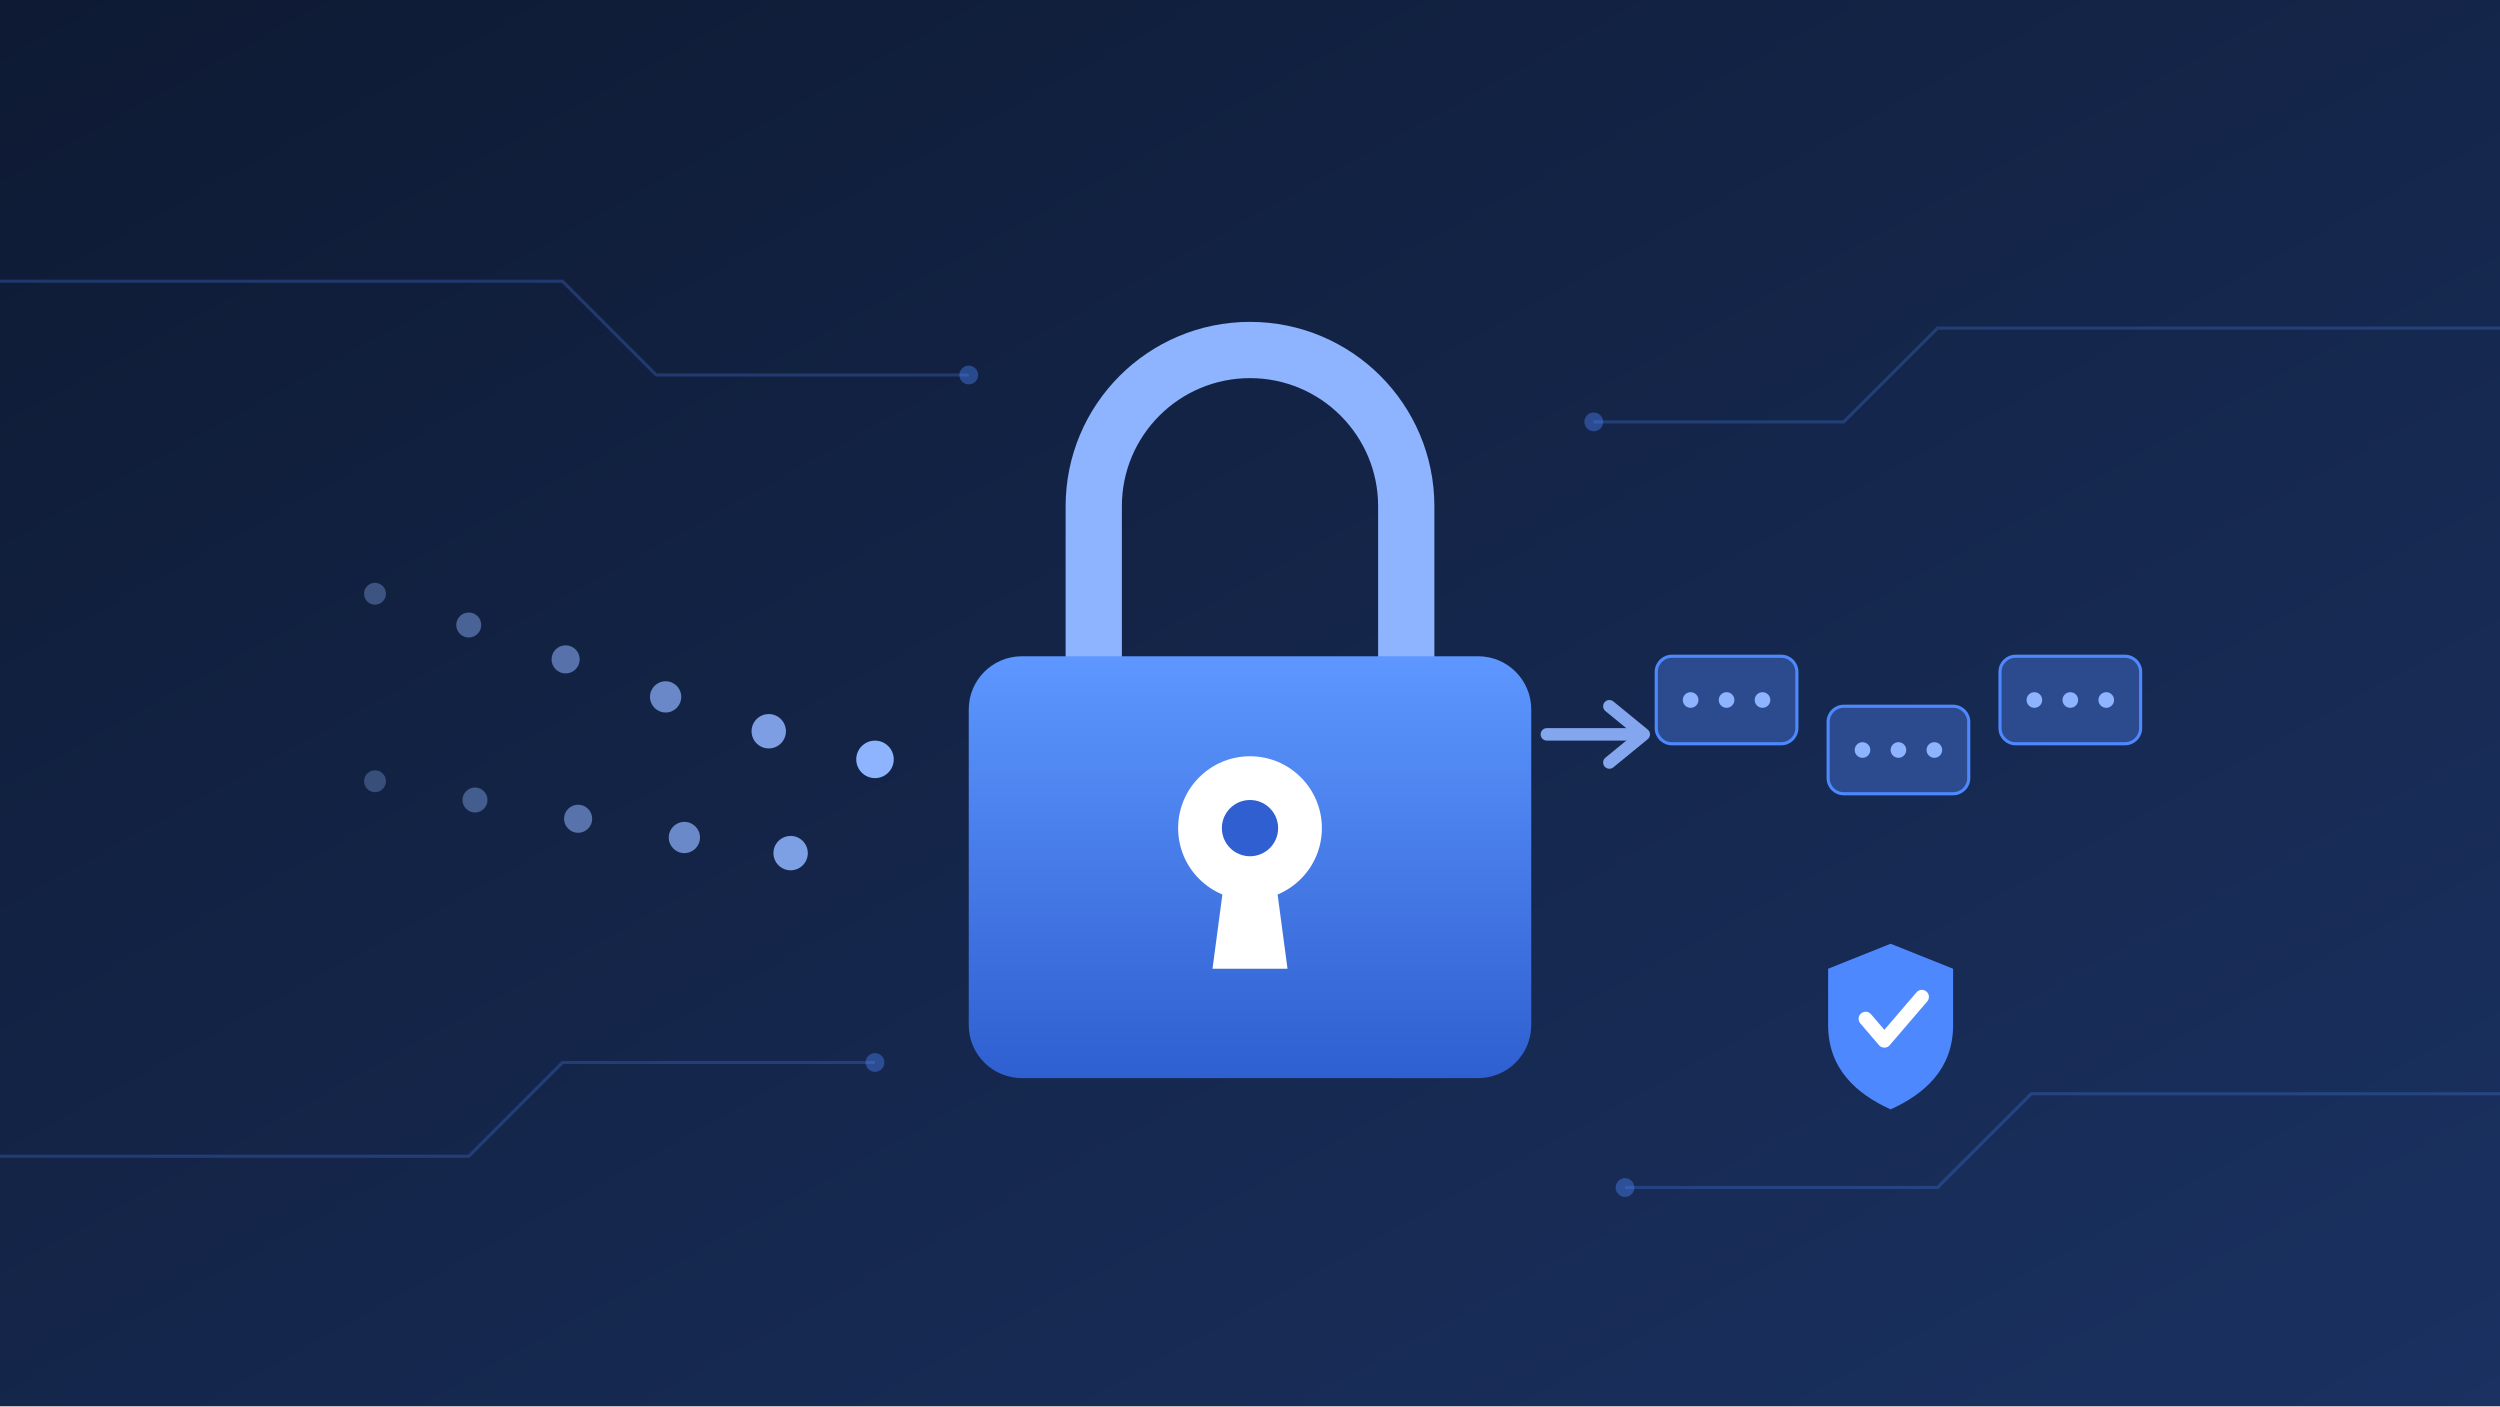
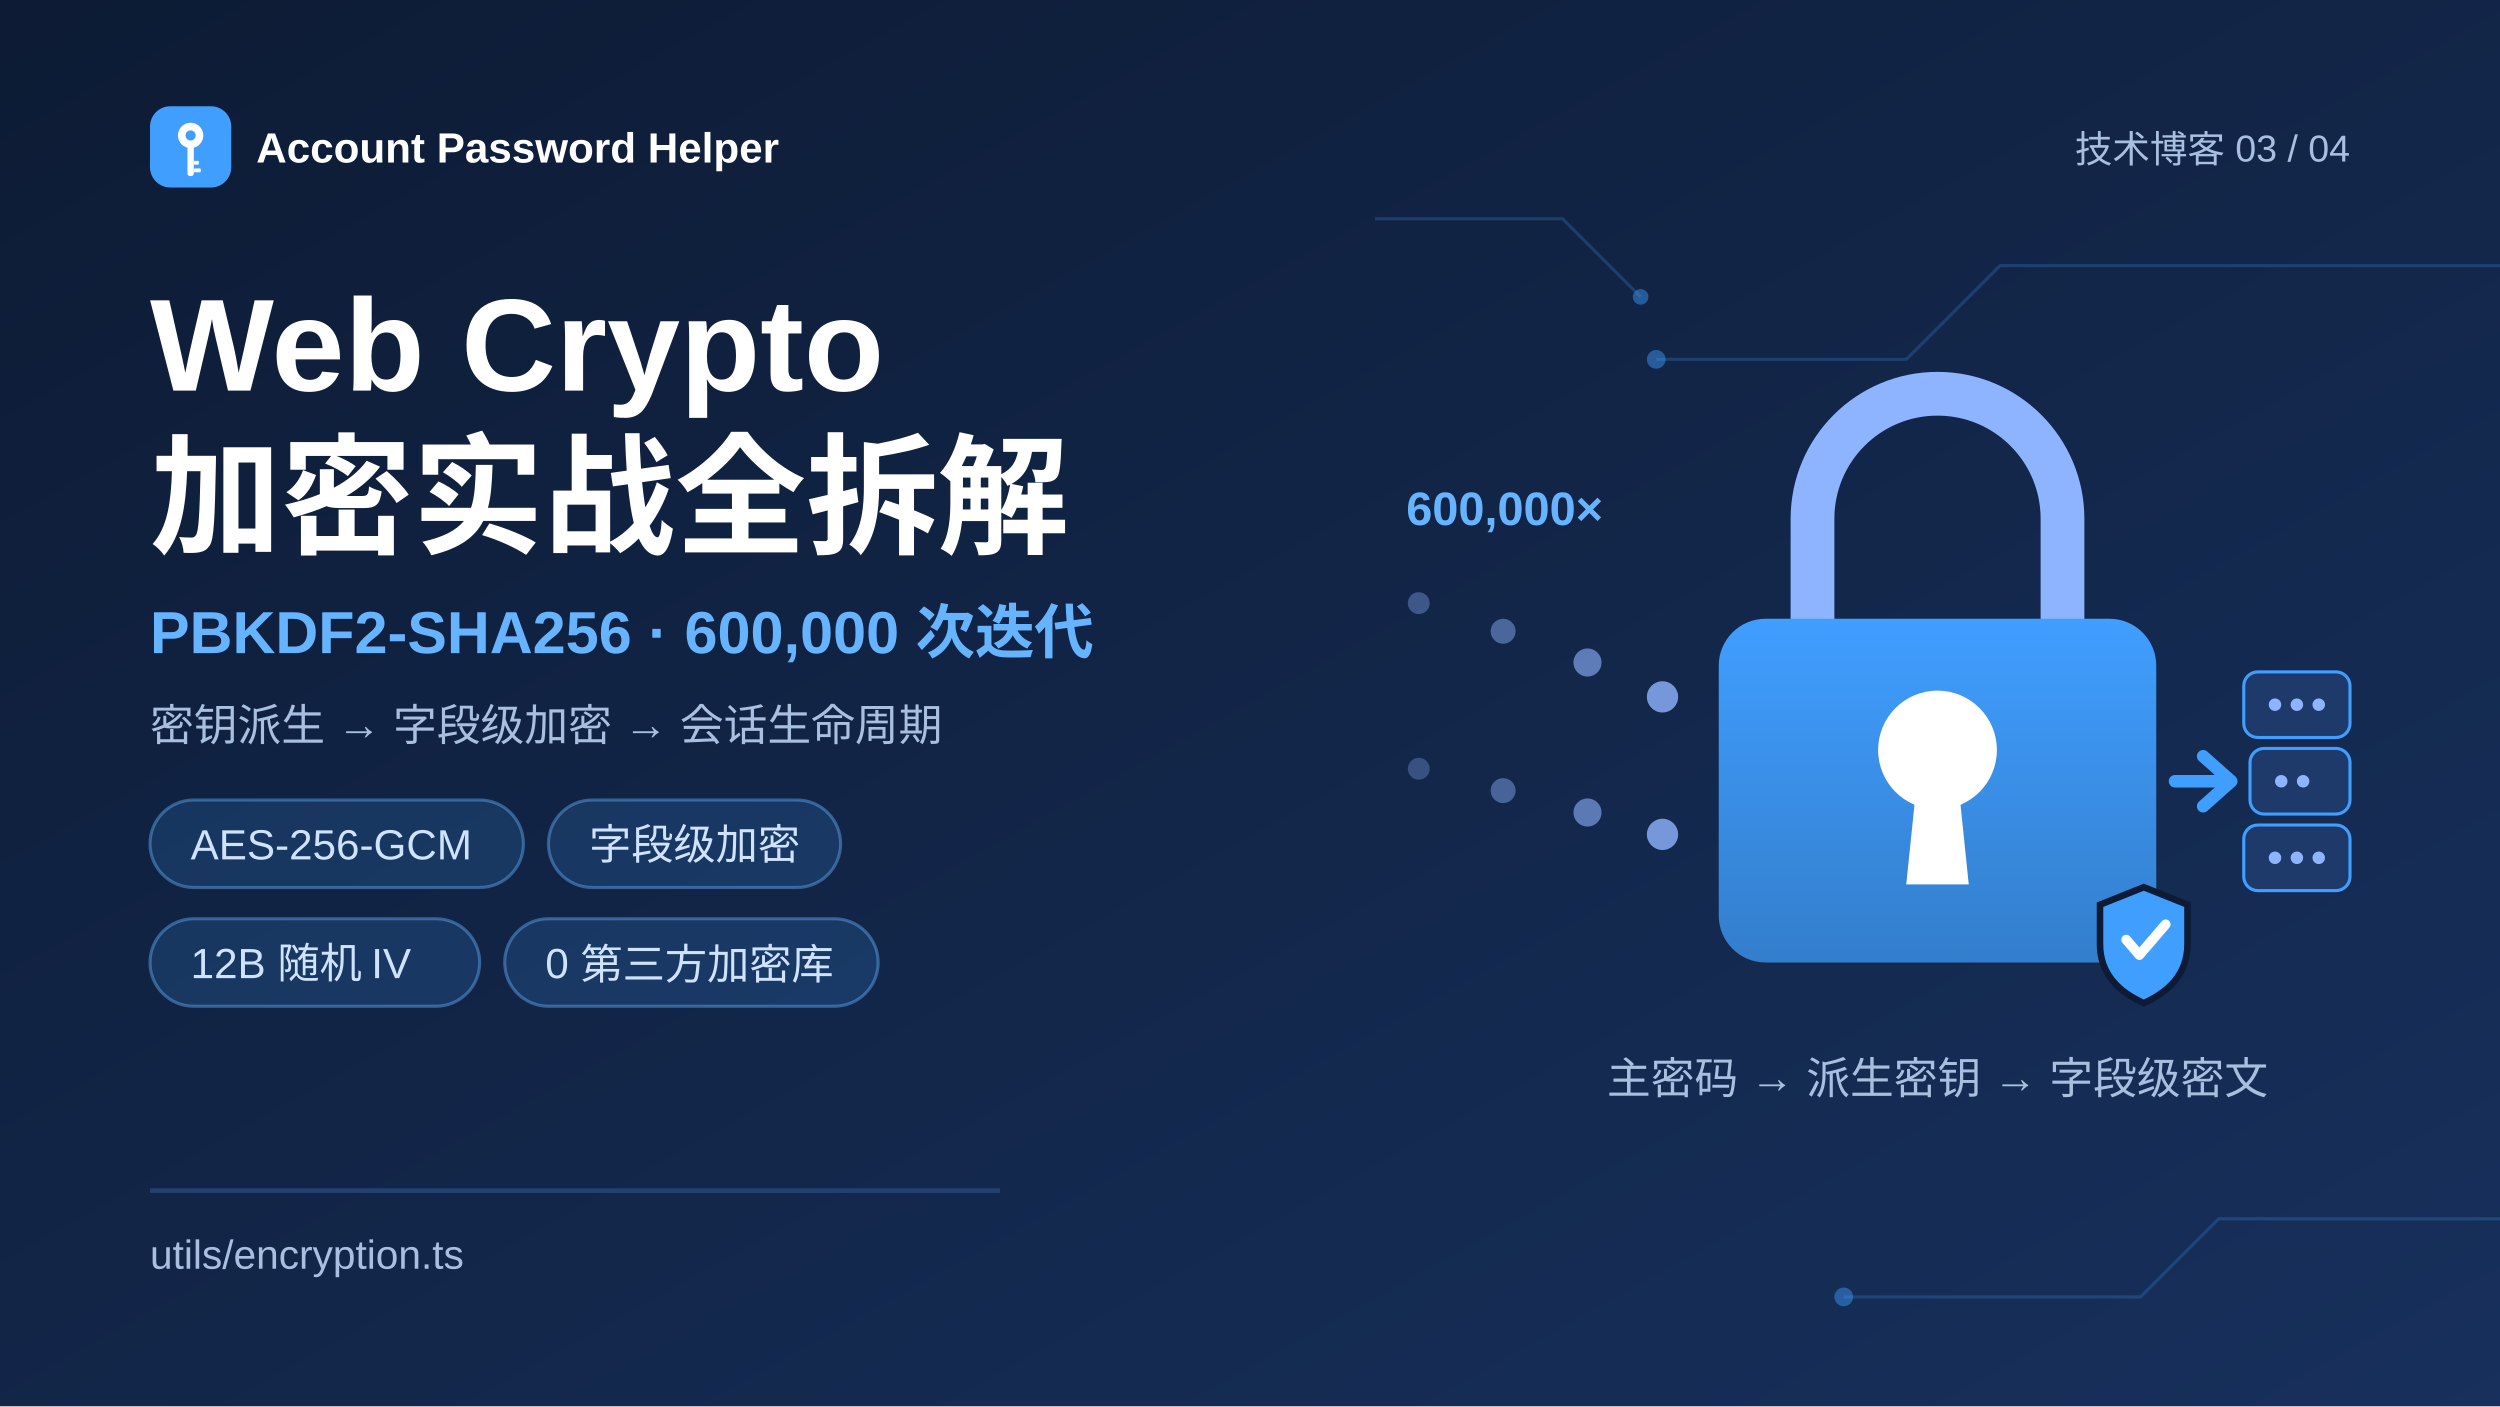
- <svg xmlns="http://www.w3.org/2000/svg" width="1600" height="900" viewBox="0 0 1600 900">
+ <svg xmlns="http://www.w3.org/2000/svg" width="1600" height="900" viewBox="0 0 1600 900" font-family="'PingFang SC','Hiragino Sans GB','Microsoft YaHei','Helvetica Neue',Arial,sans-serif">
  <defs>
    <linearGradient id="bg" x1="0" y1="0" x2="1" y2="1">
-       <stop offset="0" stop-color="#0E1A33" />
-       <stop offset="1" stop-color="#1A3161" />
+       <stop offset="0" stop-color="#0D1B34" />
+       <stop offset="1" stop-color="#17305C" />
    </linearGradient>
-     <linearGradient id="lock" x1="0" y1="0" x2="0" y2="1">
-       <stop offset="0" stop-color="#5D97FF" />
-       <stop offset="1" stop-color="#2F5FD0" />
+     <linearGradient id="primary" x1="0" y1="0" x2="0" y2="1">
+       <stop offset="0" stop-color="#409EFF" />
+       <stop offset="1" stop-color="#337ECC" />
    </linearGradient>
  </defs>
  <rect width="1600" height="900" fill="url(#bg)" />
-   <g stroke="#4E88FF" stroke-width="2" fill="none" opacity="0.25">
-     <path d="M0 180 H360 L420 240 H620" />
-     <path d="M1600 210 H1240 L1180 270 H1020" />
-     <path d="M0 740 H300 L360 680 H560" />
-     <path d="M1600 700 H1300 L1240 760 H1040" />
+   <g stroke="#409EFF" stroke-width="2" fill="none" opacity="0.22">
+     <path d="M1600 170 H1280 L1220 230 H1060" />
+     <path d="M1600 780 H1420 L1370 830 H1180" />
+     <path d="M880 140 H1000 L1050 190" />
  </g>
-   <g fill="#4E88FF" opacity="0.4">
-     <circle cx="620" cy="240" r="6" />
-     <circle cx="1020" cy="270" r="6" />
-     <circle cx="560" cy="680" r="6" />
-     <circle cx="1040" cy="760" r="6" />
+   <g fill="#409EFF" opacity="0.45">
+     <circle cx="1060" cy="230" r="6" />
+     <circle cx="1180" cy="830" r="6" />
+     <circle cx="1050" cy="190" r="5" />
+   </g>
+   <g>
+     <rect x="96" y="68" width="52" height="52" rx="13" fill="#409EFF" />
+     <g transform="translate(96,68) scale(0.40625)" fill="#FFFFFF">
+       <circle cx="64" cy="46" r="20" />
+       <circle cx="64" cy="46" r="8" fill="#409EFF" />
+       <rect x="59" y="62" width="10" height="48" rx="4" />
+       <rect x="69" y="86" width="8" height="6" rx="1.5" />
+       <rect x="69" y="98" width="11" height="6" rx="1.5" />
+     </g>
+     <text x="164" y="104" font-size="27" font-weight="600" fill="#FFFFFF">Account Password Helper</text>
+     <text x="1504" y="104" font-size="24" fill="#A9BFE0" text-anchor="end">技术博客 03 / 04</text>
+   </g>
+   <g>
+     <text x="96" y="250" font-size="84" font-weight="700" fill="#FFFFFF">Web Crypto</text>
+     <text x="96" y="348" font-size="84" font-weight="700" fill="#FFFFFF">加密实战全拆解</text>
+     <text x="96" y="418" font-size="38" font-weight="600" fill="#66B3FF">PBKDF2-SHA256 · 600,000 次迭代</text>
+     <text x="96" y="474" font-size="28" fill="#A9BFE0">密钥派生 → 字段级加密 → 会话生命周期</text>
+   </g>
+   <g font-size="27" font-weight="500">
+     <rect x="96" y="512" width="239" height="56" rx="28" fill="#409EFF" fill-opacity="0.16" stroke="#66B3FF" stroke-opacity="0.42" stroke-width="2" />
+     <text x="122" y="550" fill="#CFE3FF">AES-256-GCM</text>
+     <rect x="351" y="512" width="187" height="56" rx="28" fill="#409EFF" fill-opacity="0.16" stroke="#66B3FF" stroke-opacity="0.42" stroke-width="2" />
+     <text x="377" y="550" fill="#CFE3FF">字段级加密</text>
+     <rect x="96" y="588" width="211" height="56" rx="28" fill="#409EFF" fill-opacity="0.16" stroke="#66B3FF" stroke-opacity="0.42" stroke-width="2" />
+     <text x="122" y="626" fill="#CFE3FF">12B 随机 IV</text>
+     <rect x="323" y="588" width="239" height="56" rx="28" fill="#409EFF" fill-opacity="0.16" stroke="#66B3FF" stroke-opacity="0.42" stroke-width="2" />
+     <text x="349" y="626" fill="#CFE3FF">0 第三方加密库</text>
+   </g>
+   <g>
+     <line x1="96" y1="762" x2="640" y2="762" stroke="#23406E" stroke-width="3" />
+     <text x="96" y="812" font-size="26" fill="#A9BFE0">utils/encryption.ts</text>
+   </g>
+   <text x="900" y="336" font-size="30" font-weight="600" fill="#66B3FF">600,000×</text>
+   <g fill="#8FB4FF">
+     <circle cx="908" cy="386" r="7" opacity="0.35" />
+     <circle cx="962" cy="404" r="8" opacity="0.45" />
+     <circle cx="1016" cy="424" r="9" opacity="0.6" />
+     <circle cx="1064" cy="446" r="10" opacity="0.8" />
+     <circle cx="908" cy="492" r="7" opacity="0.3" />
+     <circle cx="962" cy="506" r="8" opacity="0.42" />
+     <circle cx="1016" cy="520" r="9" opacity="0.58" />
+     <circle cx="1064" cy="534" r="10" opacity="0.8" />
+   </g>
+   <g>
+     <path d="M1160 396 v-64 a60 60 0 0 1 160 0 v64" stroke="#8FB4FF" stroke-width="28" fill="none" stroke-linecap="round" />
+     <rect x="1100" y="396" width="280" height="220" rx="30" fill="url(#primary)" />
+     <circle cx="1240" cy="480" r="38" fill="#FFFFFF" />
+     <path d="M1226 508 L1220 566 H1260 L1254 508 Z" fill="#FFFFFF" />
+   </g>
+   <g stroke="#409EFF" stroke-width="8" fill="none" stroke-linecap="round" stroke-linejoin="round">
+     <line x1="1392" y1="500" x2="1424" y2="500" />
+     <path d="M1410 484 L1428 500 L1410 516" />
+   </g>
+   <g fill="#1E3A6B" stroke="#409EFF" stroke-width="2">
+     <rect x="1436" y="430" width="68" height="42" rx="9" />
+     <rect x="1440" y="479" width="64" height="42" rx="9" />
+     <rect x="1436" y="528" width="68" height="42" rx="9" />
  </g>
  <g fill="#8FB4FF">
-     <circle cx="240" cy="380" r="7" opacity="0.35" />
-     <circle cx="300" cy="400" r="8" opacity="0.45" />
-     <circle cx="362" cy="422" r="9" opacity="0.55" />
-     <circle cx="426" cy="446" r="10" opacity="0.7" />
-     <circle cx="492" cy="468" r="11" opacity="0.85" />
-     <circle cx="560" cy="486" r="12" />
-     <circle cx="240" cy="500" r="7" opacity="0.3" />
-     <circle cx="304" cy="512" r="8" opacity="0.4" />
-     <circle cx="370" cy="524" r="9" opacity="0.55" />
-     <circle cx="438" cy="536" r="10" opacity="0.7" />
-     <circle cx="506" cy="546" r="11" opacity="0.85" />
+     <circle cx="1456" cy="451" r="4" />
+     <circle cx="1470" cy="451" r="4" />
+     <circle cx="1484" cy="451" r="4" />
+     <circle cx="1460" cy="500" r="4" />
+     <circle cx="1474" cy="500" r="4" />
+     <circle cx="1456" cy="549" r="4" />
+     <circle cx="1470" cy="549" r="4" />
+     <circle cx="1484" cy="549" r="4" />
  </g>
-   <g>
-     <path d="M700 420 v-96 a100 100 0 0 1 200 0 v96" stroke="#8FB4FF" stroke-width="36" fill="none" stroke-linecap="round" />
-     <rect x="620" y="420" width="360" height="270" rx="34" fill="url(#lock)" />
-     <circle cx="800" cy="530" r="46" fill="#FFFFFF" />
-     <path d="M784 560 L776 620 H824 L816 560 Z" fill="#FFFFFF" />
-     <circle cx="800" cy="530" r="18" fill="#2F5FD0" />
-   </g>
-   <g>
-     <rect x="1060" y="420" width="90" height="56" rx="10" fill="#2C4B8F" stroke="#4E88FF" stroke-width="2" />
-     <rect x="1170" y="452" width="90" height="56" rx="10" fill="#2C4B8F" stroke="#4E88FF" stroke-width="2" />
-     <rect x="1280" y="420" width="90" height="56" rx="10" fill="#2C4B8F" stroke="#4E88FF" stroke-width="2" />
-     <g fill="#8FB4FF">
-       <circle cx="1082" cy="448" r="5" />
-       <circle cx="1105" cy="448" r="5" />
-       <circle cx="1128" cy="448" r="5" />
-       <circle cx="1192" cy="480" r="5" />
-       <circle cx="1215" cy="480" r="5" />
-       <circle cx="1238" cy="480" r="5" />
-       <circle cx="1302" cy="448" r="5" />
-       <circle cx="1325" cy="448" r="5" />
-       <circle cx="1348" cy="448" r="5" />
-     </g>
-   </g>
-   <g transform="translate(1210,650)">
-     <path d="M0 -46 L40 -30 V6 C40 34 22 50 0 60 C-22 50 -40 34 -40 6 V-30 Z" fill="#4E88FF" />
+   <g transform="translate(1372,600) scale(0.7)">
+     <path d="M0 -46 L40 -30 V6 C40 34 22 50 0 60 C-22 50 -40 34 -40 6 V-30 Z" fill="#409EFF" stroke="#0D1B34" stroke-width="6" />
    <path d="M-16 2 L-4 16 L20 -12" stroke="#FFFFFF" stroke-width="9" fill="none" stroke-linecap="round" stroke-linejoin="round" />
  </g>
-   <g stroke="#8FB4FF" stroke-width="8" fill="none" stroke-linecap="round" stroke-linejoin="round" opacity="0.9">
-     <line x1="990" y1="470" x2="1044" y2="470" />
-     <path d="M1030 452 L1052 470 L1030 488" />
-   </g>
+   <text x="1240" y="700" font-size="28" fill="#A9BFE0" text-anchor="middle">主密码 → 派生密钥 → 字段级密文</text>
</svg>
